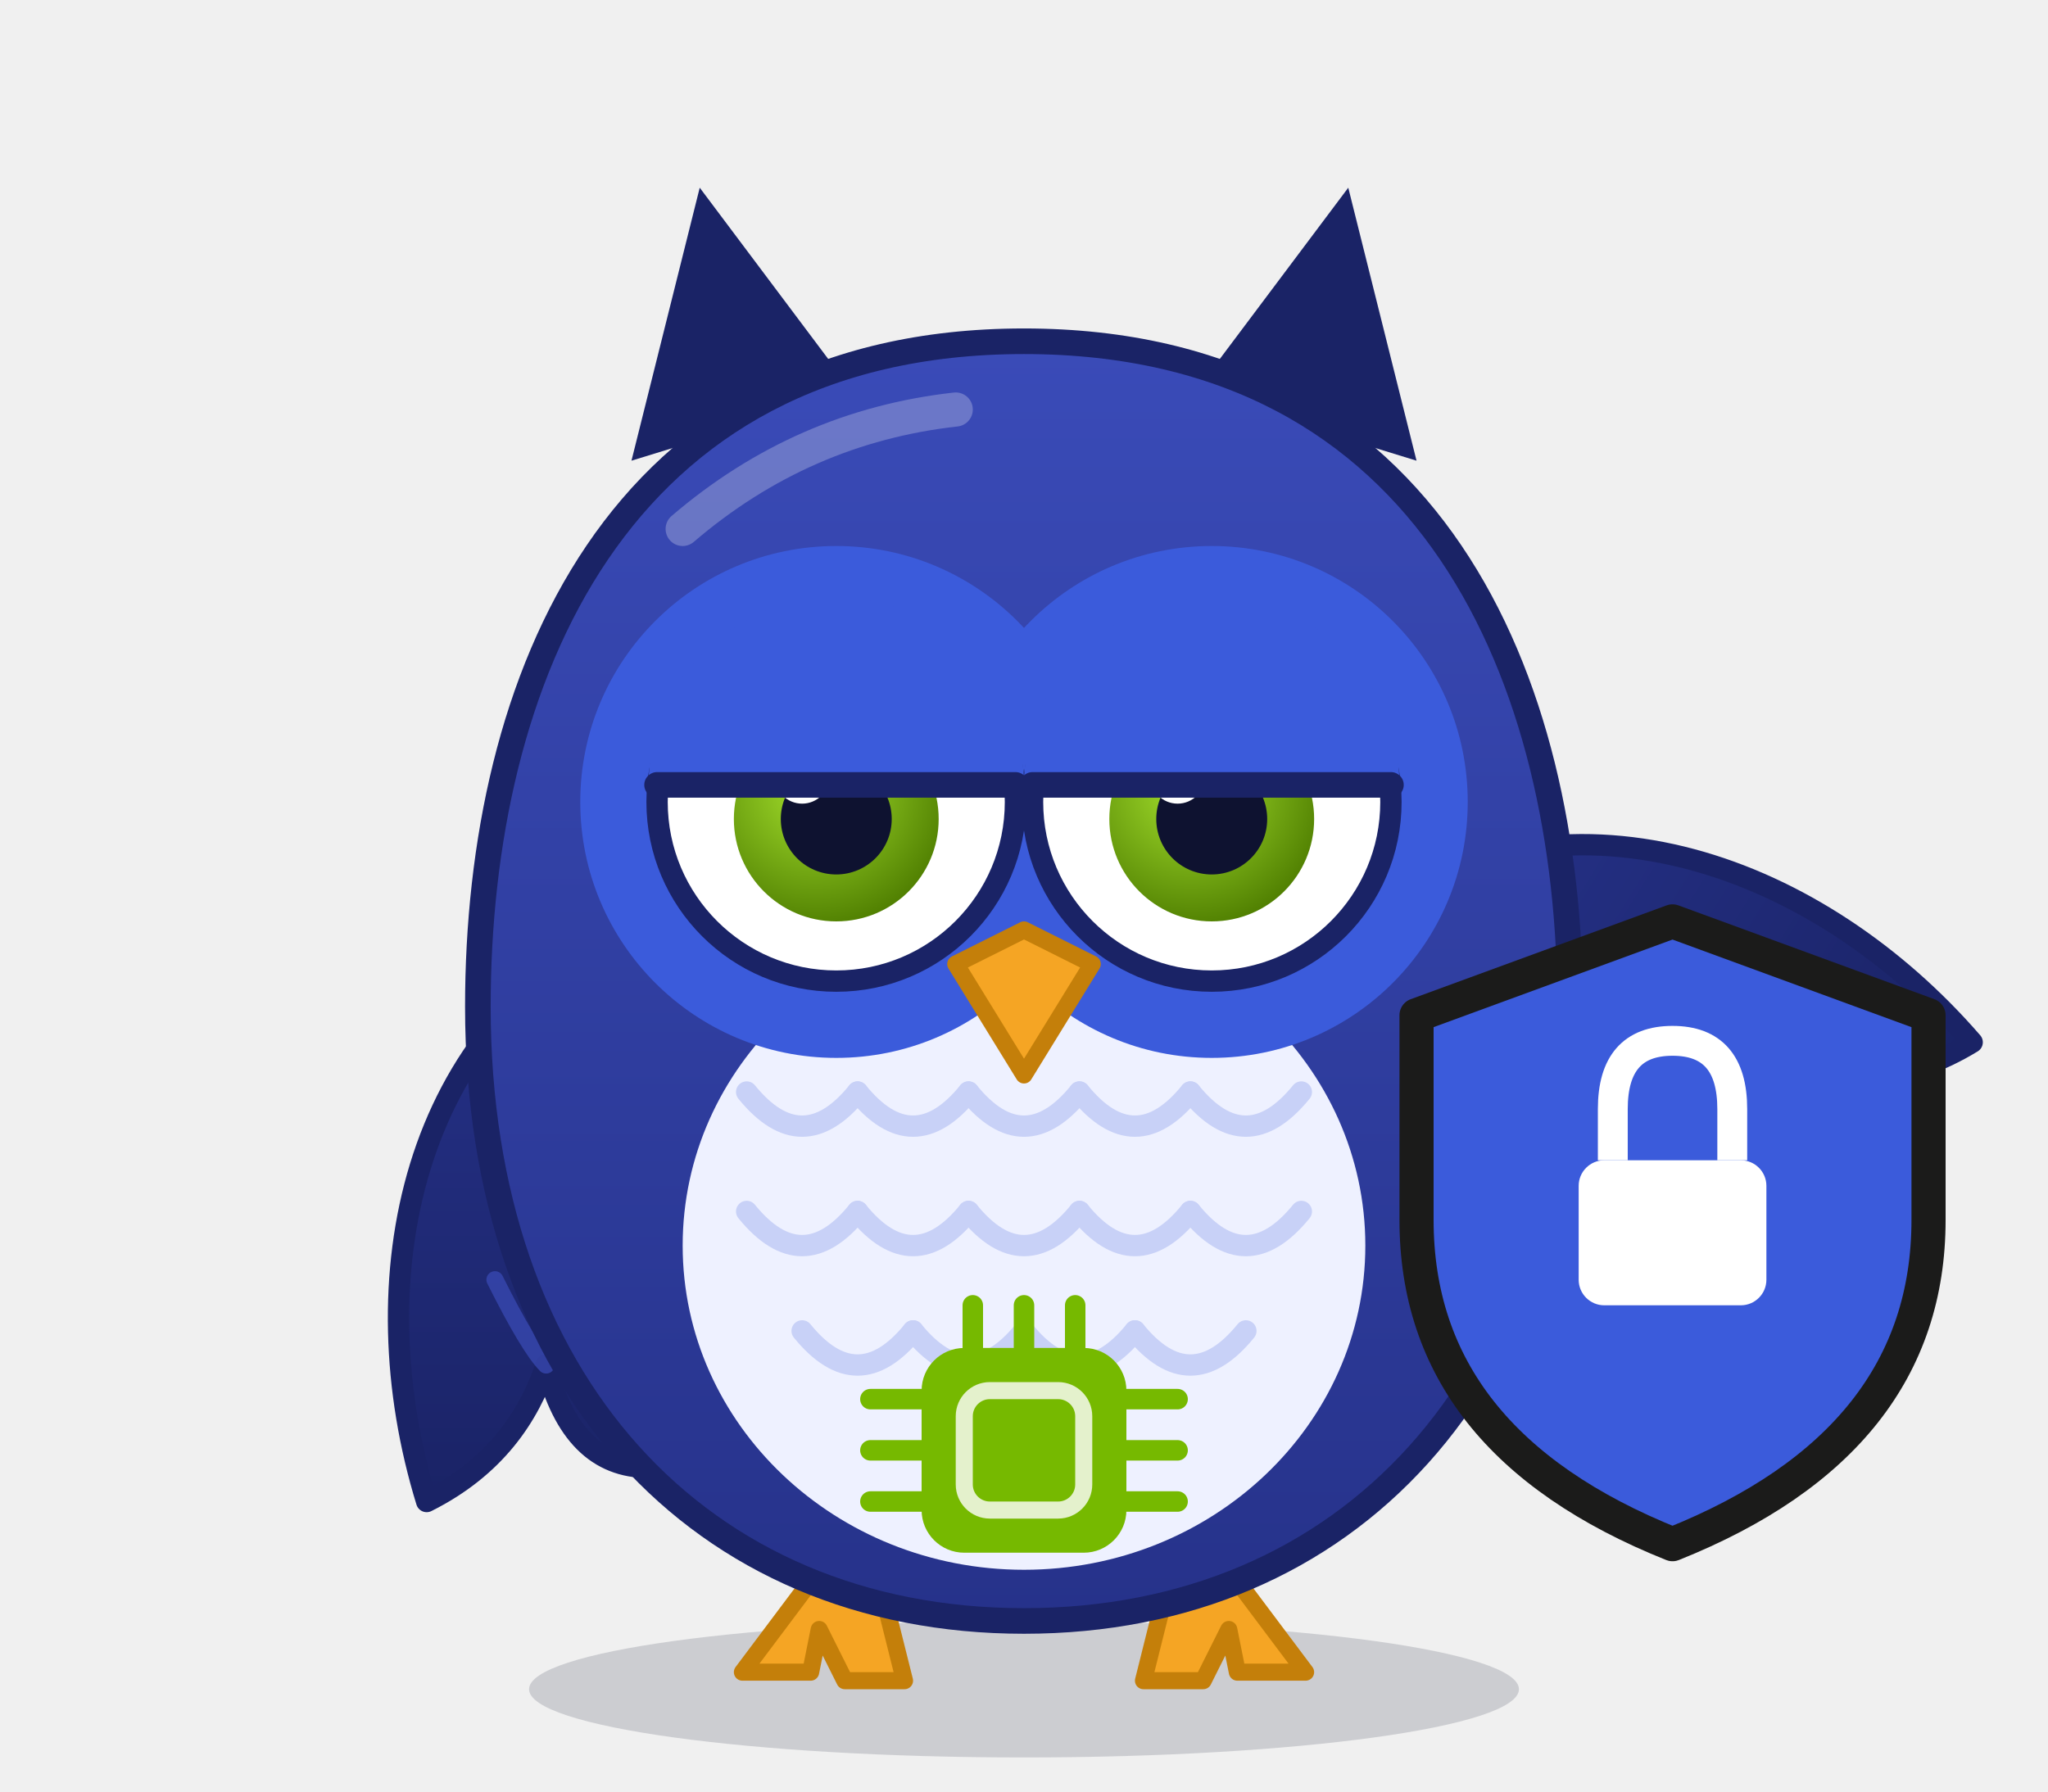
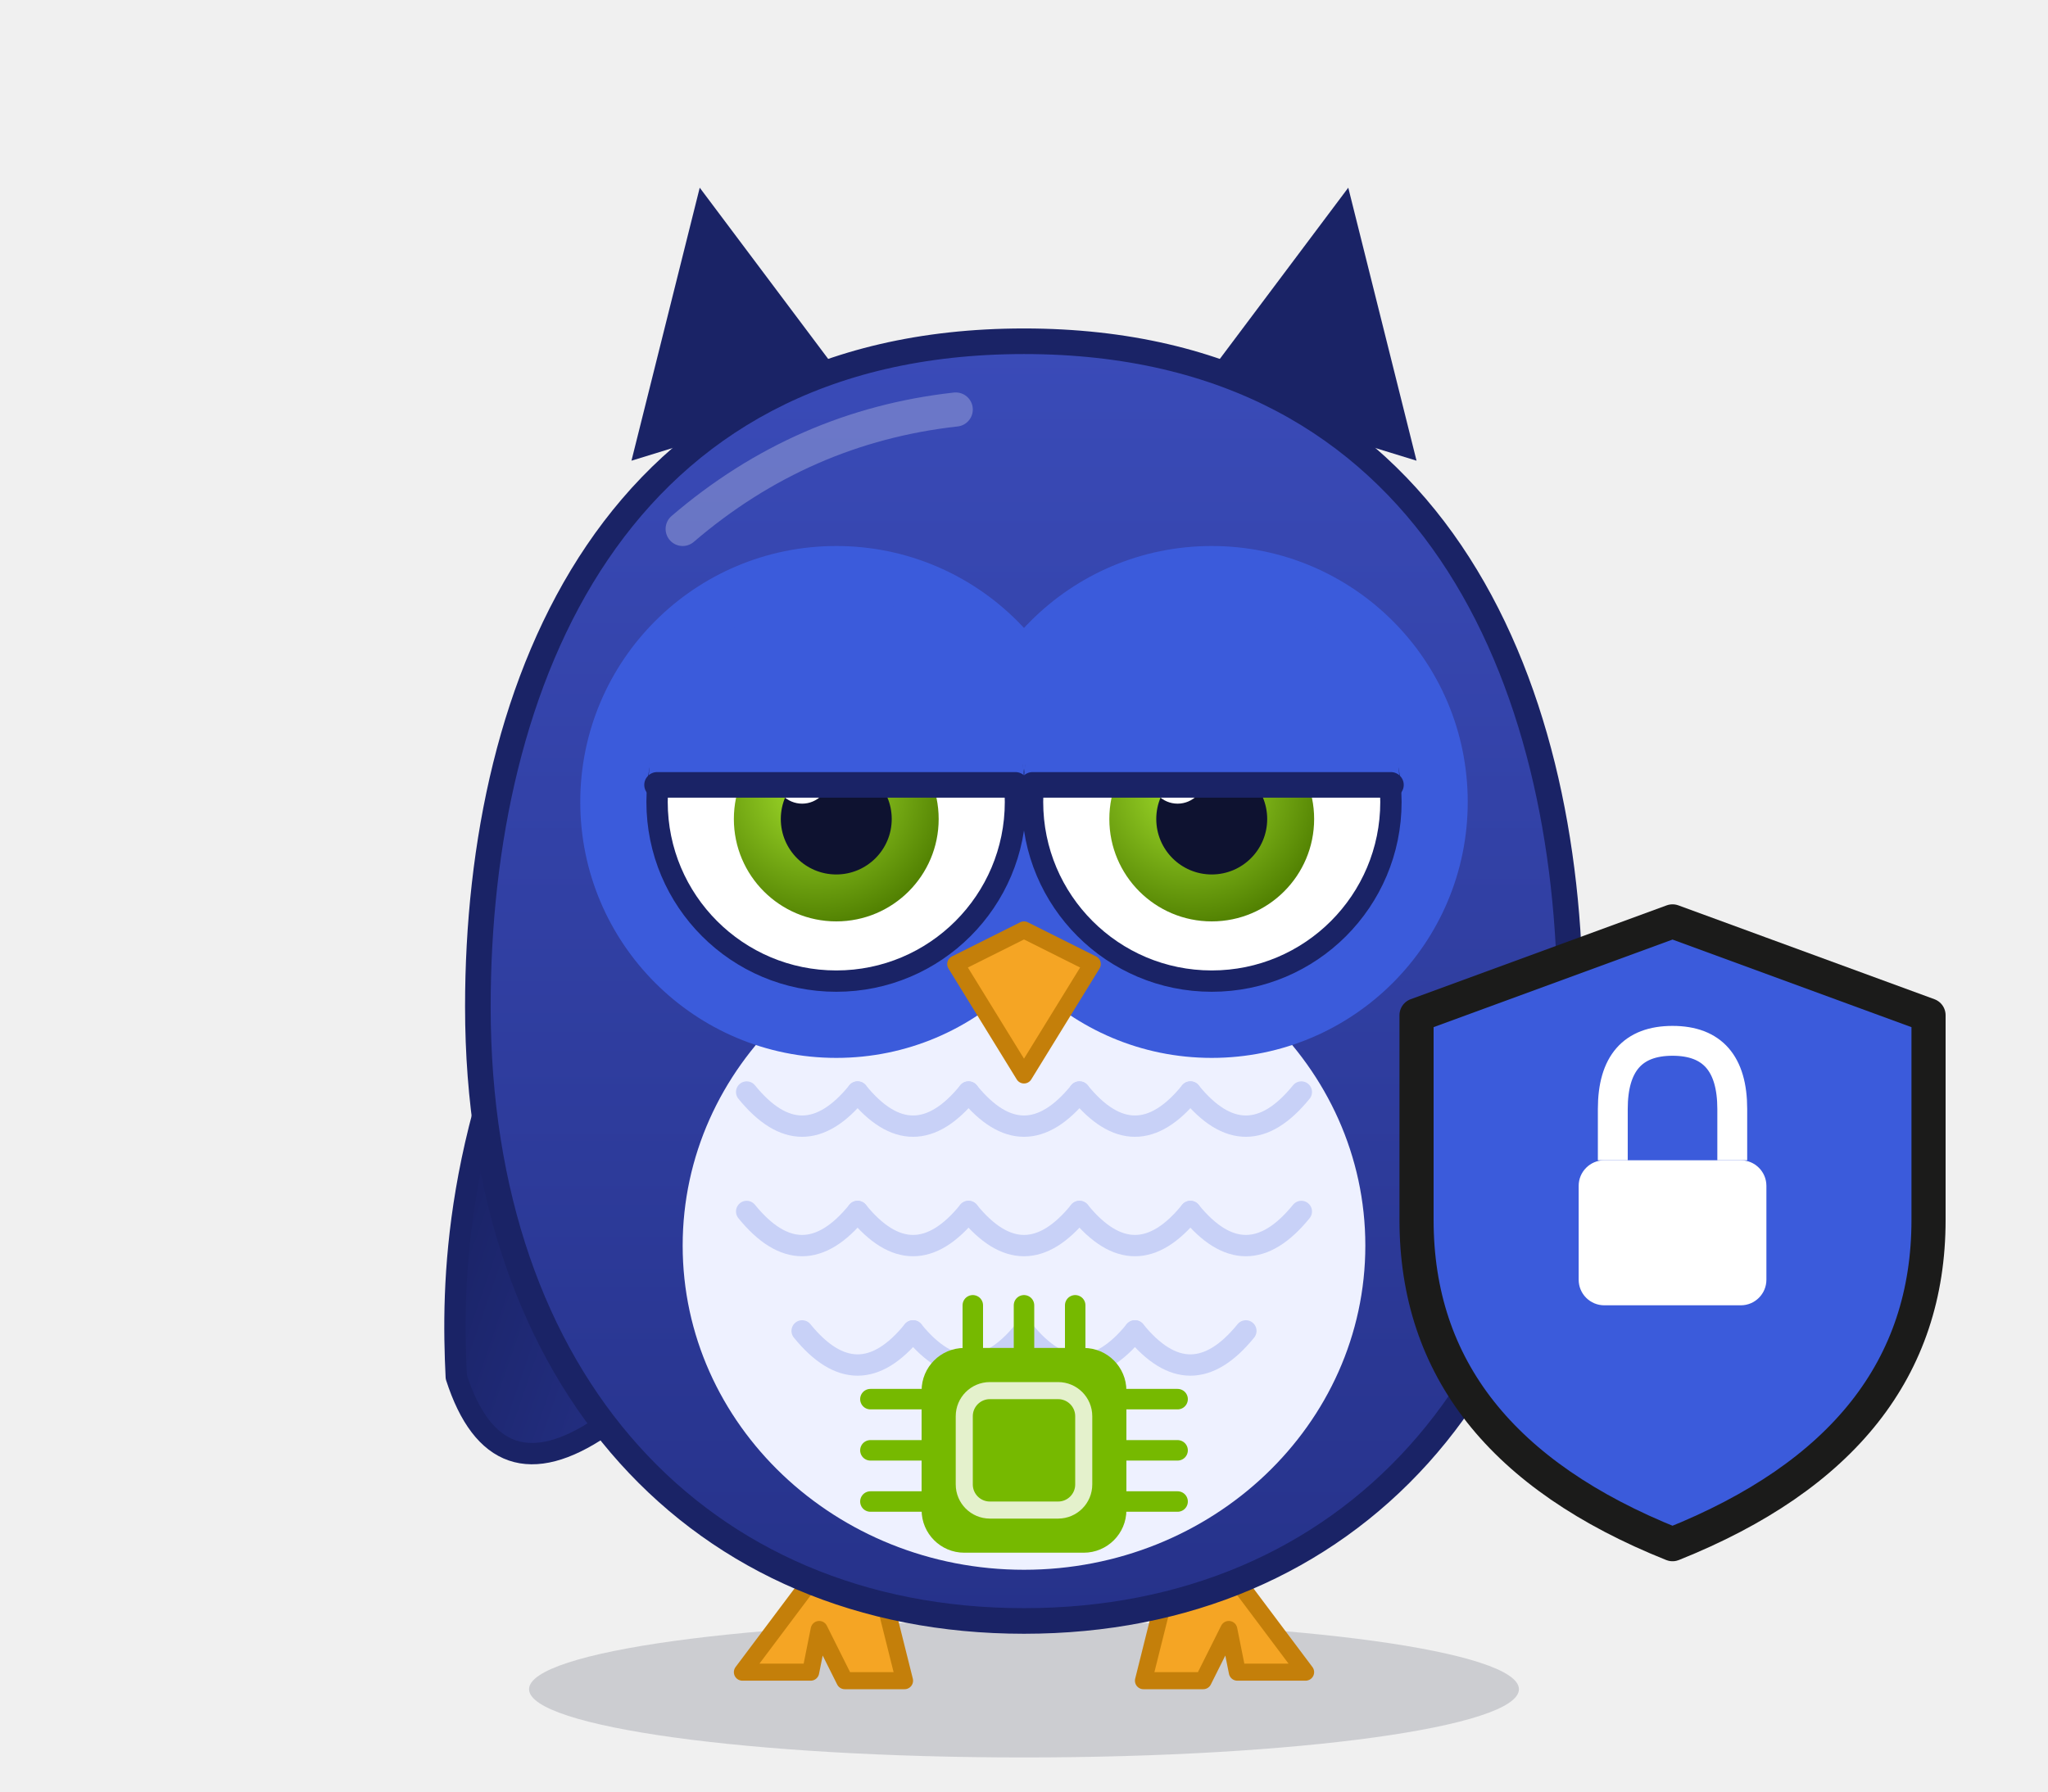
<svg xmlns="http://www.w3.org/2000/svg" viewBox="0 0 240 210" width="240" height="210" role="img">
  <defs>
    <linearGradient id="nb" x1="0" y1="0" x2="0" y2="1">
      <stop offset="0" stop-color="#3A4BB8" />
      <stop offset="1" stop-color="#26328A" />
    </linearGradient>
    <linearGradient id="nw" x1="0" y1="0" x2="0" y2="1">
      <stop offset="0" stop-color="#26328A" />
      <stop offset="1" stop-color="#1A2366" />
    </linearGradient>
    <radialGradient id="ng" cx="0.5" cy="0.5" r="0.5">
      <stop offset="0" stop-color="#FFE08A" stop-opacity="0.95" />
      <stop offset="1" stop-color="#FFE08A" stop-opacity="0" />
    </radialGradient>
    <radialGradient id="ni" cx="0.4" cy="0.35" r="0.7">
      <stop offset="0" stop-color="#A6E22E" />
      <stop offset="1" stop-color="#4E7D00" />
    </radialGradient>
  </defs>
  <ellipse cx="120" cy="198" rx="58" ry="8" fill="rgba(16,20,48,0.16)" />
  <g fill="#F5A524" stroke="#C47F0A" stroke-width="2" stroke-linejoin="round">
    <path d="M96 184 l-9 12 h8 l1 -5 l3 6 h7 l-3 -12 z" />
    <path d="M144 184 l9 12 h-8 l-1 -5 l-3 6 h-7 l3 -12 z" />
  </g>
-   <g transform="rotate(0 78 112)">
-     <path d="M74 108 C48 120 42 150 50 176 C58 172 62 166 64 160 C66 168 70 172 76 172 C78 160 80 140 86 124 Z" fill="url(#nw)" stroke="#1A2366" stroke-width="2.5" stroke-linejoin="round" />
-     <path d="M58 150 Q62 158 64 160 M66 140 Q70 150 72 156" fill="none" stroke="#3A4BB8" stroke-width="2" stroke-linecap="round" opacity="0.7" />
+   <g transform="translate(80 112) rotate(109.0)">
+     <path d="M0 -15 C27.608 -21 45.351 -14 55.351 -9 Q67.351 0 55.351 9 C45.351 13 27.608 19 0 15 Z" fill="url(#nw)" stroke="#1A2366" stroke-width="2.5" stroke-linejoin="round" />
+     <path d="M41.351 -5 q7 4 0 9 M29.351 -7 q7 6 0 13" fill="none" stroke="#3A4BB8" stroke-width="2" stroke-linecap="round" opacity="0.75" />
  </g>
-   <g transform="translate(240 0) scale(-1 1)">
-     <g transform="rotate(58 78 112)">
-       <path d="M74 108 C48 120 42 150 50 176 C58 172 62 166 64 160 C66 168 70 172 76 172 C78 160 80 140 86 124 Z" fill="url(#nw)" stroke="#1A2366" stroke-width="2.5" stroke-linejoin="round" />
-       <path d="M58 150 Q62 158 64 160 M66 140 Q70 150 72 156" fill="none" stroke="#3A4BB8" stroke-width="2" stroke-linecap="round" opacity="0.7" />
-     </g>
+   <g transform="translate(160 112) rotate(64.8)">
+     <path d="M0 15 C16.909 21 21.577 14 31.577 9 Q43.577 0 31.577 -9 C21.577 -13 16.909 -19 0 -15 Z" fill="url(#nw)" stroke="#1A2366" stroke-width="2.5" stroke-linejoin="round" />
+     <path d="M17.577 5 q7 4 0 -9 M5.577 7 q7 6 0 -13" fill="none" stroke="#3A4BB8" stroke-width="2" stroke-linecap="round" opacity="0.75" />
  </g>
  <path d="M74 54 L82 22 L100 46 Z" fill="#1A2366" />
  <path d="M166 54 L158 22 L140 46 Z" fill="#1A2366" />
  <path d="M120 40 C168 40 184 80 184 118 C184 162 158 190 120 190 C82 190 56 162 56 118 C56 80 72 40 120 40 Z" fill="url(#nb)" stroke="#1A2366" stroke-width="3" />
  <path d="M80 62 Q94 50 112 48" fill="none" stroke="#fff" stroke-width="4" stroke-linecap="round" opacity="0.25" />
  <ellipse cx="120" cy="146" rx="40" ry="38" fill="#EEF1FF" />
  <path d="M87.5 128 q6.5 8 13 0" fill="none" stroke="#C8D1F7" stroke-width="2.5" stroke-linecap="round" />
  <path d="M100.5 128 q6.5 8 13 0" fill="none" stroke="#C8D1F7" stroke-width="2.5" stroke-linecap="round" />
  <path d="M113.5 128 q6.5 8 13 0" fill="none" stroke="#C8D1F7" stroke-width="2.5" stroke-linecap="round" />
  <path d="M126.5 128 q6.5 8 13 0" fill="none" stroke="#C8D1F7" stroke-width="2.5" stroke-linecap="round" />
  <path d="M139.5 128 q6.5 8 13 0" fill="none" stroke="#C8D1F7" stroke-width="2.5" stroke-linecap="round" />
  <path d="M87.5 142 q6.5 8 13 0" fill="none" stroke="#C8D1F7" stroke-width="2.5" stroke-linecap="round" />
  <path d="M100.5 142 q6.5 8 13 0" fill="none" stroke="#C8D1F7" stroke-width="2.5" stroke-linecap="round" />
  <path d="M113.5 142 q6.5 8 13 0" fill="none" stroke="#C8D1F7" stroke-width="2.5" stroke-linecap="round" />
  <path d="M126.5 142 q6.5 8 13 0" fill="none" stroke="#C8D1F7" stroke-width="2.5" stroke-linecap="round" />
  <path d="M139.5 142 q6.5 8 13 0" fill="none" stroke="#C8D1F7" stroke-width="2.5" stroke-linecap="round" />
  <path d="M94 156 q6.5 8 13 0" fill="none" stroke="#C8D1F7" stroke-width="2.5" stroke-linecap="round" />
  <path d="M107 156 q6.5 8 13 0" fill="none" stroke="#C8D1F7" stroke-width="2.5" stroke-linecap="round" />
  <path d="M120 156 q6.5 8 13 0" fill="none" stroke="#C8D1F7" stroke-width="2.5" stroke-linecap="round" />
  <path d="M133 156 q6.5 8 13 0" fill="none" stroke="#C8D1F7" stroke-width="2.5" stroke-linecap="round" />
  <g stroke="#76B900" stroke-width="2.4" stroke-linecap="round">
    <path d="M108 164 h-6 M108 170 h-6 M108 176 h-6 M132 164 h6 M132 170 h6 M132 176 h6 M114 158 v-5 M120 158 v-5 M126 158 v-5" />
  </g>
  <rect x="108" y="158" width="24" height="24" rx="5" fill="#76B900" />
  <rect x="113" y="163" width="14" height="14" rx="3" fill="none" stroke="#fff" stroke-width="2" opacity="0.8" />
  <circle cx="98" cy="94" r="30" fill="#3B5BDB" />
  <circle cx="142" cy="94" r="30" fill="#3B5BDB" />
  <circle cx="98" cy="94" r="21" fill="#FFFFFF" stroke="#1A2366" stroke-width="2.5" />
  <circle cx="98" cy="96" r="12" fill="url(#ni)" />
  <circle cx="98" cy="96" r="6.5" fill="#0E1230" />
  <circle cx="94" cy="91" r="3.2" fill="#fff" />
  <path d="M76 92 A22 22 0 0 1 120 92 Z" fill="#3B5BDB" />
  <path d="M77 92 H119" stroke="#1A2366" stroke-width="3" stroke-linecap="round" />
  <circle cx="142" cy="94" r="21" fill="#FFFFFF" stroke="#1A2366" stroke-width="2.5" />
  <circle cx="142" cy="96" r="12" fill="url(#ni)" />
  <circle cx="142" cy="96" r="6.5" fill="#0E1230" />
  <circle cx="138" cy="91" r="3.2" fill="#fff" />
  <path d="M120 92 A22 22 0 0 1 164 92 Z" fill="#3B5BDB" />
  <path d="M121 92 H163" stroke="#1A2366" stroke-width="3" stroke-linecap="round" />
  <path d="M112 113 L120 109 L128 113 L120 126 Z" fill="#F5A524" stroke="#C47F0A" stroke-width="2" stroke-linejoin="round" />
  <path d="M196 108 l30 11 v24 q0 26 -30 38 q-30 -12 -30 -38 v-24 z" fill="#3B5BDB" stroke="#1B1B1A" stroke-width="4" stroke-linejoin="round" />
  <rect x="185" y="136" width="22" height="17" rx="3" fill="#fff" />
  <path d="M189 136 v-6 q0 -8 7 -8 q7 0 7 8 v6" fill="none" stroke="#fff" stroke-width="3.5" />
</svg>
